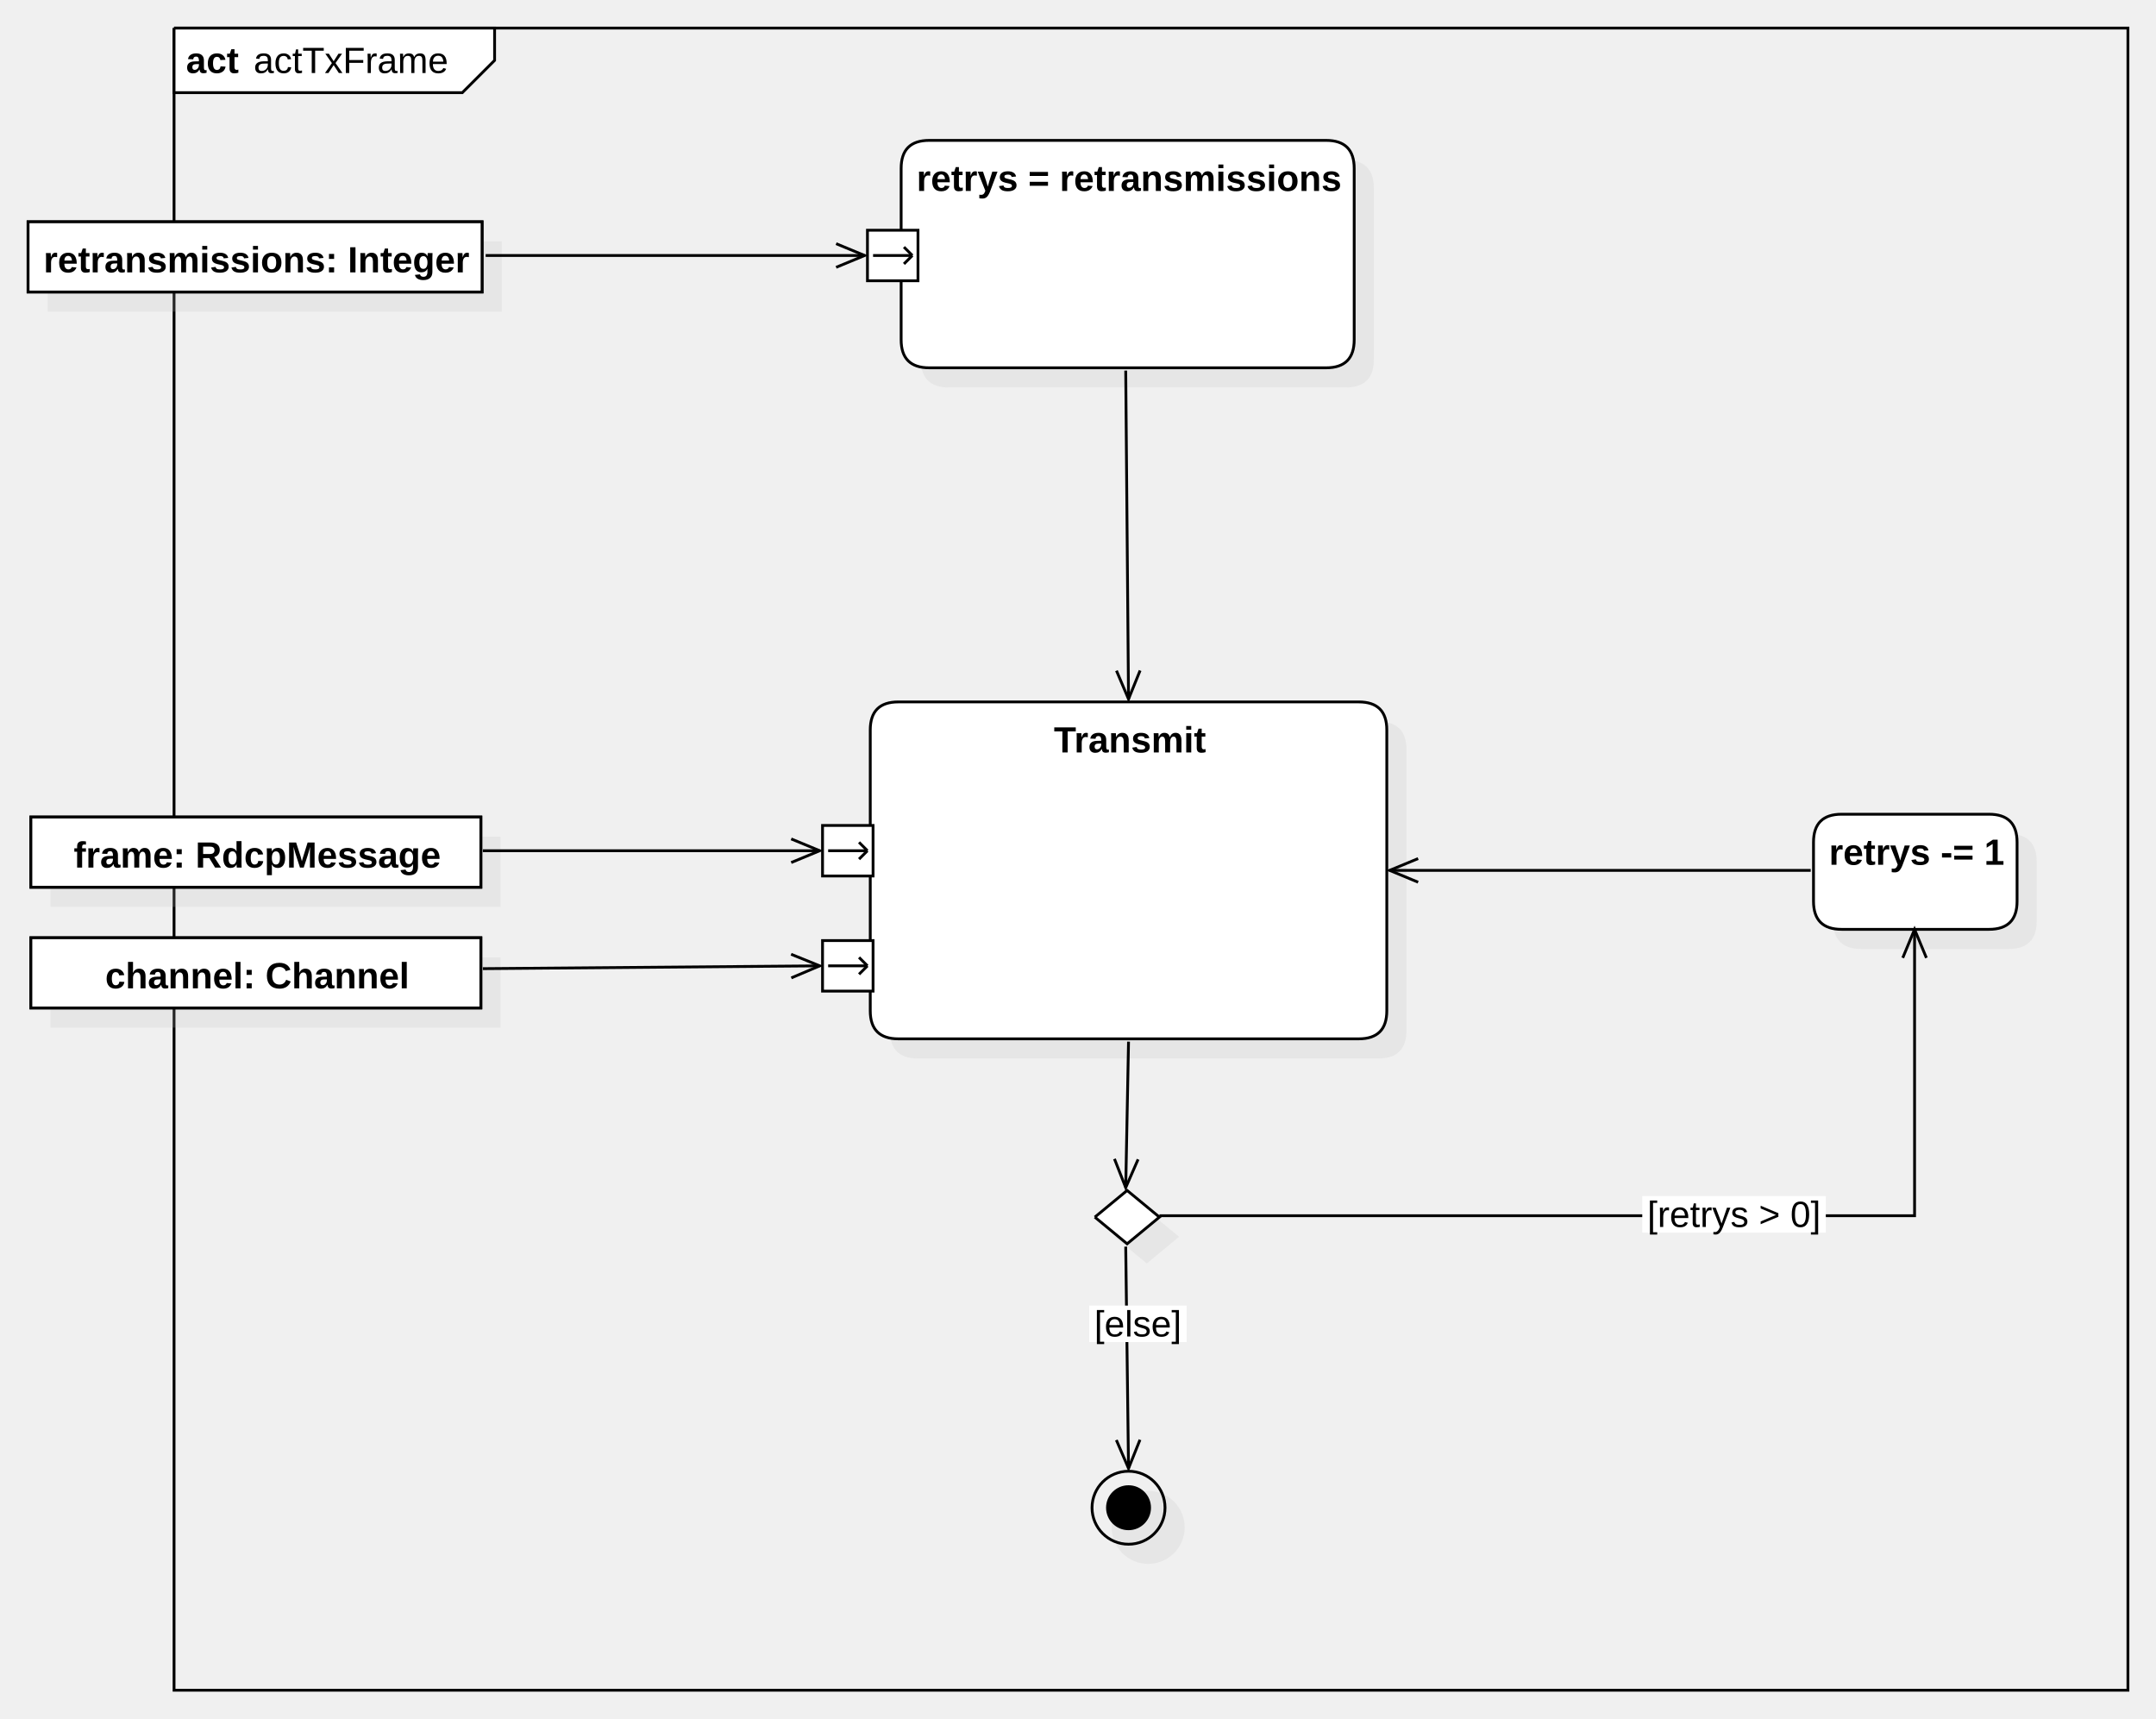
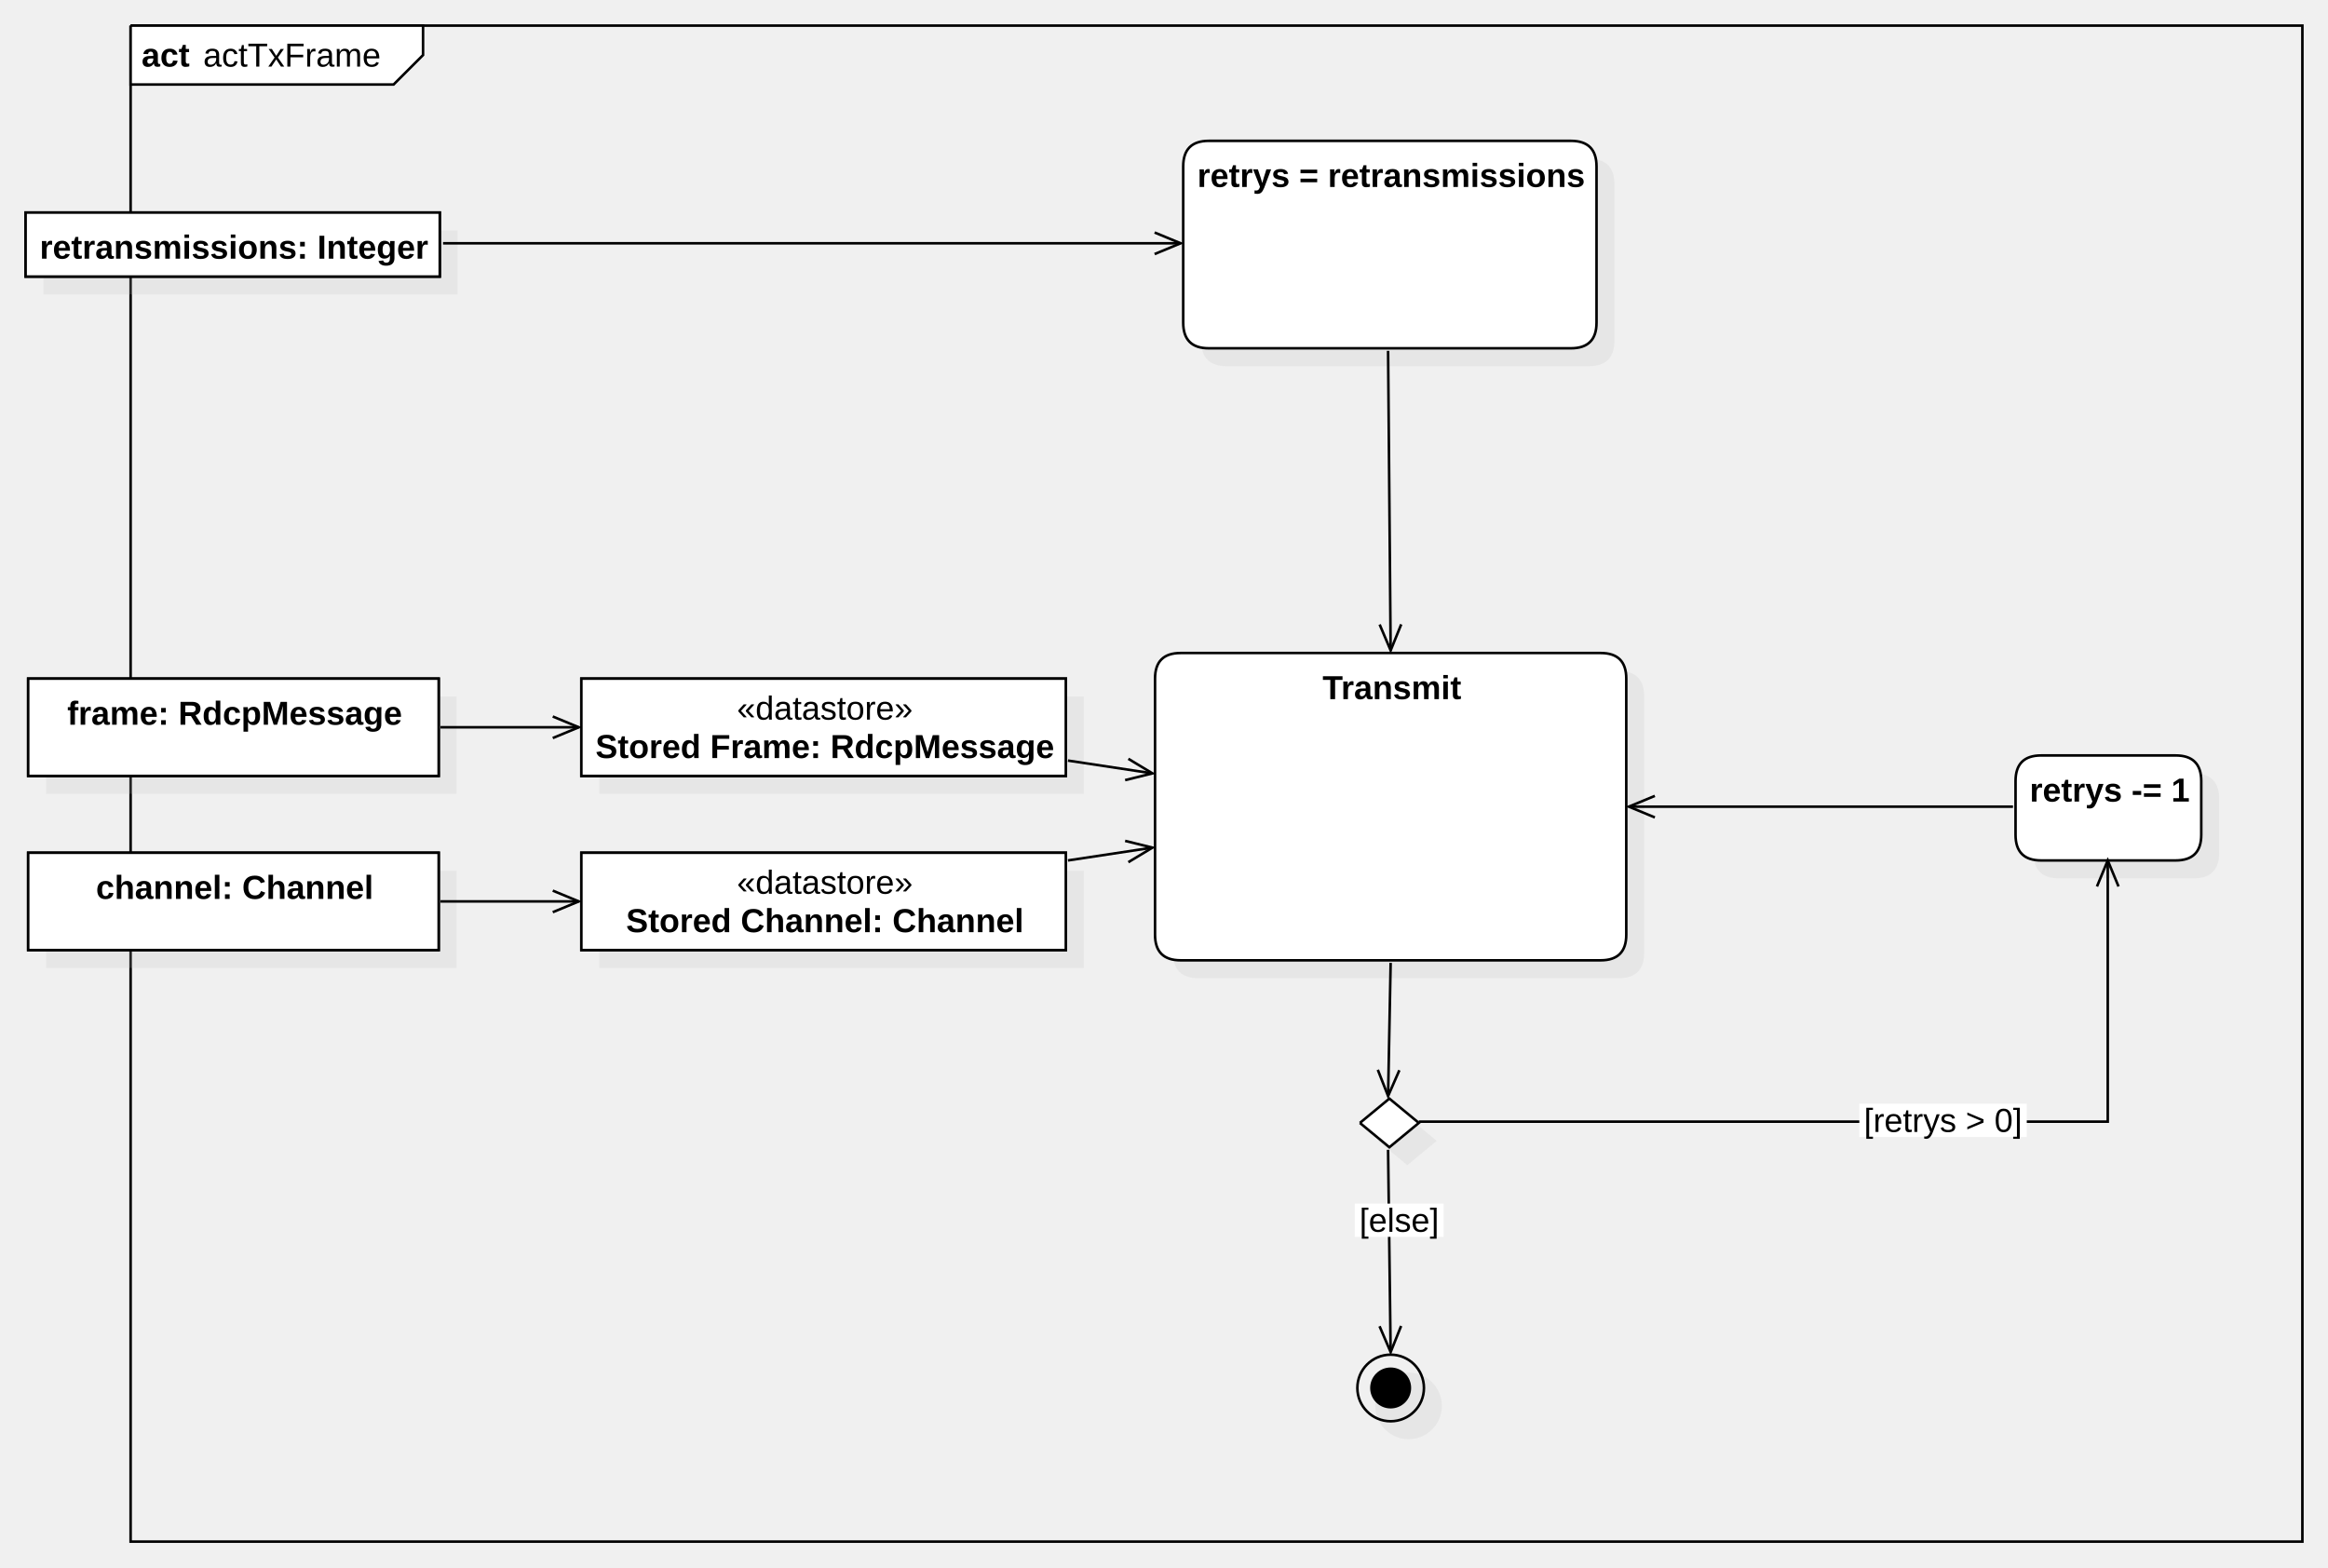
- <svg xmlns="http://www.w3.org/2000/svg" version="1.1" width="768" height="612">
+ <svg xmlns="http://www.w3.org/2000/svg" version="1.1" width="909" height="612">
  <defs />
  <g>
    <g>
-       <path fill="none" stroke="#000000" paint-order="fill stroke markers" d=" M 62 10 L 758 10 L 758 602 L 62 602 L 62 10" stroke-miterlimit="10" stroke-dasharray="" />
-     </g>
-     <g>
-       <path fill="#ffffff" stroke="none" paint-order="stroke fill markers" d=" M 62 10 L 62 33 L 164.684 33 L 176.184 21.5 L 176.184 10 L 62 10" />
-     </g>
-     <g>
-       <path fill="none" stroke="#000000" paint-order="fill stroke markers" d=" M 62 10 L 62 33 L 164.684 33 L 176.184 21.5 L 176.184 10 L 62 10 L 62 10" stroke-miterlimit="10" stroke-dasharray="" />
-     </g>
-     <g>
-       <g>
-         <path fill="none" stroke="none" />
-         <text fill="#000000" stroke="none" font-family="Arial" font-size="13px" font-style="normal" font-weight="normal" text-decoration="undefined" x="215.013" y="371.5" text-anchor="middle" dominant-baseline="central" transform="matrix(1 0 0 1 -90 -350)">actTxFrame</text>
-       </g>
-     </g>
-     <g>
-       <g>
-         <path fill="none" stroke="none" />
-         <text fill="#000000" stroke="none" font-family="Arial" font-size="13px" font-style="normal" font-weight="bold" text-decoration="undefined" x="165.671" y="371.5" text-anchor="middle" dominant-baseline="central" transform="matrix(1 0 0 1 -90 -350)">act</text>
-       </g>
-     </g>
-     <g>
-       <rect fill="#C0C0C0" stroke="none" x="108" y="648" width="160.287" height="25" transform="matrix(1 0 0 1 -90 -350)" fill-opacity="0.2" />
-     </g>
-     <g>
-       <rect fill="#ffffff" stroke="none" x="101" y="641" width="160.287" height="25" transform="matrix(1 0 0 1 -90 -350)" />
-     </g>
-     <g>
-       <path fill="none" stroke="#000000" paint-order="fill stroke markers" d=" M 11 291 L 171.287 291 L 171.287 316 L 11 316 L 11 291 Z Z" stroke-miterlimit="10" stroke-dasharray="" />
-     </g>
-     <g>
-       <rect fill="#ffffff" stroke="none" x="101" y="641" width="160.287" height="25" transform="matrix(1 0 0 1 -90 -350)" />
-     </g>
-     <g>
-       <path fill="none" stroke="#000000" paint-order="fill stroke markers" d=" M 11 291 L 171.287 291 L 171.287 316 L 11 316 L 11 291 Z Z" stroke-miterlimit="10" stroke-dasharray="" />
-     </g>
-     <g>
-       <g>
-         <path fill="none" stroke="none" />
-         <text fill="#000000" stroke="none" font-family="Arial" font-size="13px" font-style="normal" font-weight="bold" text-decoration="undefined" x="181.644" y="654.5" text-anchor="middle" dominant-baseline="central" transform="matrix(1 0 0 1 -90 -350)">frame: RdcpMessage</text>
-       </g>
-     </g>
-     <g>
-       <rect fill="#C0C0C0" stroke="none" x="108" y="691" width="160.287" height="25" transform="matrix(1 0 0 1 -90 -350)" fill-opacity="0.2" />
-     </g>
-     <g>
-       <rect fill="#ffffff" stroke="none" x="101" y="684" width="160.287" height="25" transform="matrix(1 0 0 1 -90 -350)" />
-     </g>
-     <g>
-       <path fill="none" stroke="#000000" paint-order="fill stroke markers" d=" M 11 334 L 171.287 334 L 171.287 359 L 11 359 L 11 334 Z Z" stroke-miterlimit="10" stroke-dasharray="" />
-     </g>
-     <g>
-       <rect fill="#ffffff" stroke="none" x="101" y="684" width="160.287" height="25" transform="matrix(1 0 0 1 -90 -350)" />
-     </g>
-     <g>
-       <path fill="none" stroke="#000000" paint-order="fill stroke markers" d=" M 11 334 L 171.287 334 L 171.287 359 L 11 359 L 11 334 Z Z" stroke-miterlimit="10" stroke-dasharray="" />
-     </g>
-     <g>
-       <g>
-         <path fill="none" stroke="none" />
-         <text fill="#000000" stroke="none" font-family="Arial" font-size="13px" font-style="normal" font-weight="bold" text-decoration="undefined" x="181.644" y="697.5" text-anchor="middle" dominant-baseline="central" transform="matrix(1 0 0 1 -90 -350)">channel: Channel</text>
-       </g>
-     </g>
-     <g>
-       <rect fill="#C0C0C0" stroke="none" x="107" y="436" width="161.715" height="25" transform="matrix(1 0 0 1 -90 -350)" fill-opacity="0.2" />
-     </g>
-     <g>
-       <rect fill="#ffffff" stroke="none" x="100" y="429" width="161.715" height="25" transform="matrix(1 0 0 1 -90 -350)" />
-     </g>
-     <g>
-       <path fill="none" stroke="#000000" paint-order="fill stroke markers" d=" M 10 79 L 171.715 79 L 171.715 104 L 10 104 L 10 79 Z Z" stroke-miterlimit="10" stroke-dasharray="" />
-     </g>
-     <g>
-       <rect fill="#ffffff" stroke="none" x="100" y="429" width="161.715" height="25" transform="matrix(1 0 0 1 -90 -350)" />
-     </g>
-     <g>
-       <path fill="none" stroke="#000000" paint-order="fill stroke markers" d=" M 10 79 L 171.715 79 L 171.715 104 L 10 104 L 10 79 Z Z" stroke-miterlimit="10" stroke-dasharray="" />
-     </g>
-     <g>
-       <g>
-         <path fill="none" stroke="none" />
-         <text fill="#000000" stroke="none" font-family="Arial" font-size="13px" font-style="normal" font-weight="bold" text-decoration="undefined" x="181.358" y="442.5" text-anchor="middle" dominant-baseline="central" transform="matrix(1 0 0 1 -90 -350)">retransmissions: Integer</text>
-       </g>
-     </g>
-     <g>
-       <path fill="#C0C0C0" stroke="none" paint-order="stroke fill markers" d=" M 338 57 L 479.385 57 Q 489.385 57 489.385 67 L 489.385 128 Q 489.385 138 479.385 138 L 338 138 Q 328 138 328 128 L 328 67 Q 328 57 338 57 Z" fill-opacity="0.2" />
-     </g>
-     <g>
-       <path fill="#ffffff" stroke="none" paint-order="stroke fill markers" d=" M 331 50 L 472.385 50 Q 482.385 50 482.385 60 L 482.385 121 Q 482.385 131 472.385 131 L 331 131 Q 321 131 321 121 L 321 60 Q 321 50 331 50 Z" />
-     </g>
-     <g>
-       <path fill="none" stroke="#000000" paint-order="fill stroke markers" d=" M 331 50 L 472.385 50 Q 482.385 50 482.385 60 L 482.385 121 Q 482.385 131 472.385 131 L 331 131 Q 321 131 321 121 L 321 60 Q 321 50 331 50 Z" stroke-miterlimit="10" stroke-dasharray="" />
-     </g>
-     <g>
-       <g>
-         <path fill="none" stroke="none" />
-         <text fill="#000000" stroke="none" font-family="Arial" font-size="13px" font-style="normal" font-weight="bold" text-decoration="undefined" x="492.193" y="413.5" text-anchor="middle" dominant-baseline="central" transform="matrix(1 0 0 1 -90 -350)">retrys = retransmissions</text>
-       </g>
-     </g>
-     <g>
-       <path fill="#C0C0C0" stroke="none" paint-order="stroke fill markers" d=" M 327 257 L 491 257 Q 501 257 501 267 L 501 367 Q 501 377 491 377 L 327 377 Q 317 377 317 367 L 317 267 Q 317 257 327 257 Z" fill-opacity="0.2" />
-     </g>
-     <g>
-       <path fill="#ffffff" stroke="none" paint-order="stroke fill markers" d=" M 320 250 L 484 250 Q 494 250 494 260 L 494 360 Q 494 370 484 370 L 320 370 Q 310 370 310 360 L 310 260 Q 310 250 320 250 Z" />
-     </g>
-     <g>
-       <path fill="none" stroke="#000000" paint-order="fill stroke markers" d=" M 320 250 L 484 250 Q 494 250 494 260 L 494 360 Q 494 370 484 370 L 320 370 Q 310 370 310 360 L 310 260 Q 310 250 320 250 Z" stroke-miterlimit="10" stroke-dasharray="" />
-     </g>
-     <g>
-       <g>
-         <path fill="none" stroke="none" />
-         <text fill="#000000" stroke="none" font-family="Arial" font-size="13px" font-style="normal" font-weight="bold" text-decoration="undefined" x="492.5" y="613.5" text-anchor="middle" dominant-baseline="central" transform="matrix(1 0 0 1 -90 -350)">Transmit</text>
-       </g>
-     </g>
-     <g>
-       <path fill="#C0C0C0" stroke="none" paint-order="stroke fill markers" d=" M 663 297 L 715.512 297 Q 725.512 297 725.512 307 L 725.512 328 Q 725.512 338 715.512 338 L 663 338 Q 653 338 653 328 L 653 307 Q 653 297 663 297 Z" fill-opacity="0.2" />
-     </g>
-     <g>
-       <path fill="#ffffff" stroke="none" paint-order="stroke fill markers" d=" M 656 290 L 708.512 290 Q 718.512 290 718.512 300 L 718.512 321 Q 718.512 331 708.512 331 L 656 331 Q 646 331 646 321 L 646 300 Q 646 290 656 290 Z" />
-     </g>
-     <g>
-       <path fill="none" stroke="#000000" paint-order="fill stroke markers" d=" M 656 290 L 708.512 290 Q 718.512 290 718.512 300 L 718.512 321 Q 718.512 331 708.512 331 L 656 331 Q 646 331 646 321 L 646 300 Q 646 290 656 290 Z" stroke-miterlimit="10" stroke-dasharray="" />
-     </g>
-     <g>
-       <g>
-         <path fill="none" stroke="none" />
-         <text fill="#000000" stroke="none" font-family="Arial" font-size="13px" font-style="normal" font-weight="bold" text-decoration="undefined" x="772.756" y="653.5" text-anchor="middle" dominant-baseline="central" transform="matrix(1 0 0 1 -90 -350)">retrys -= 1</text>
-       </g>
-     </g>
-     <g>
-       <rect fill="#ffffff" stroke="none" x="383" y="685" width="18" height="18" transform="matrix(1 0 0 1 -90 -350)" />
-     </g>
-     <g>
-       <path fill="none" stroke="#000000" paint-order="fill stroke markers" d=" M 293 335 L 311 335 L 311 353 L 293 353 L 293 335 Z Z" stroke-miterlimit="10" stroke-dasharray="" />
-     </g>
-     <g>
-       <path fill="none" stroke="#000000" paint-order="fill stroke markers" d=" M 295 344 L 309 344" stroke-miterlimit="10" stroke-dasharray="" />
-     </g>
-     <g>
-       <path fill="none" stroke="#000000" paint-order="fill stroke markers" d=" M 309 344 L 306 341" stroke-miterlimit="10" stroke-dasharray="" />
-     </g>
-     <g>
-       <path fill="none" stroke="#000000" paint-order="fill stroke markers" d=" M 309 344 L 306 347" stroke-miterlimit="10" stroke-dasharray="" />
-     </g>
-     <g>
-       <rect fill="#ffffff" stroke="none" x="383" y="644" width="18" height="18" transform="matrix(1 0 0 1 -90 -350)" />
-     </g>
-     <g>
-       <path fill="none" stroke="#000000" paint-order="fill stroke markers" d=" M 293 294 L 311 294 L 311 312 L 293 312 L 293 294 Z Z" stroke-miterlimit="10" stroke-dasharray="" />
-     </g>
-     <g>
-       <path fill="none" stroke="#000000" paint-order="fill stroke markers" d=" M 295 303 L 309 303" stroke-miterlimit="10" stroke-dasharray="" />
-     </g>
-     <g>
-       <path fill="none" stroke="#000000" paint-order="fill stroke markers" d=" M 309 303 L 306 300" stroke-miterlimit="10" stroke-dasharray="" />
-     </g>
-     <g>
-       <path fill="none" stroke="#000000" paint-order="fill stroke markers" d=" M 309 303 L 306 306" stroke-miterlimit="10" stroke-dasharray="" />
-     </g>
-     <g>
-       <path fill="none" stroke="#000000" paint-order="fill stroke markers" d=" M 172 345 L 292 344" stroke-miterlimit="10" stroke-dasharray="" />
-     </g>
-     <g>
-       <path fill="none" stroke="#000000" paint-order="fill stroke markers" d=" M 281.873 348.294 L 292 344 L 281.803 339.875" stroke-miterlimit="10" stroke-dasharray="" />
-     </g>
-     <g>
-       <path fill="none" stroke="#000000" paint-order="fill stroke markers" d=" M 172 303 L 292 303" stroke-miterlimit="10" stroke-dasharray="" />
-     </g>
-     <g>
-       <path fill="none" stroke="#000000" paint-order="fill stroke markers" d=" M 281.837 307.21 L 292 303 L 281.837 298.79" stroke-miterlimit="10" stroke-dasharray="" />
-     </g>
-     <g>
-       <rect fill="#ffffff" stroke="none" x="399" y="432" width="18" height="18" transform="matrix(1 0 0 1 -90 -350)" />
-     </g>
-     <g>
-       <path fill="none" stroke="#000000" paint-order="fill stroke markers" d=" M 309 82 L 327 82 L 327 100 L 309 100 L 309 82 Z Z" stroke-miterlimit="10" stroke-dasharray="" />
-     </g>
-     <g>
-       <path fill="none" stroke="#000000" paint-order="fill stroke markers" d=" M 311 91 L 325 91" stroke-miterlimit="10" stroke-dasharray="" />
-     </g>
-     <g>
-       <path fill="none" stroke="#000000" paint-order="fill stroke markers" d=" M 325 91 L 322 88" stroke-miterlimit="10" stroke-dasharray="" />
-     </g>
-     <g>
-       <path fill="none" stroke="#000000" paint-order="fill stroke markers" d=" M 325 91 L 322 94" stroke-miterlimit="10" stroke-dasharray="" />
-     </g>
-     <g>
-       <path fill="none" stroke="#000000" paint-order="fill stroke markers" d=" M 173 91 L 308 91" stroke-miterlimit="10" stroke-dasharray="" />
-     </g>
-     <g>
-       <path fill="none" stroke="#000000" paint-order="fill stroke markers" d=" M 297.837 95.21 L 308 91 L 297.837 86.79" stroke-miterlimit="10" stroke-dasharray="" />
-     </g>
-     <g>
-       <path fill="none" stroke="#000000" paint-order="fill stroke markers" d=" M 401 132 L 402 249" stroke-miterlimit="10" stroke-dasharray="" />
-     </g>
-     <g>
-       <path fill="none" stroke="#000000" paint-order="fill stroke markers" d=" M 397.704 238.874 L 402 249 L 406.123 238.802" stroke-miterlimit="10" stroke-dasharray="" />
-     </g>
-     <g>
-       <path fill="#C0C0C0" stroke="none" paint-order="stroke fill markers" d=" M 396 544 C 396 536.82 401.82 531 409 531 C 416.18 531 422 536.82 422 544 C 422 551.18 416.18 557 409 557 C 401.82 557 396 551.18 396 544 Z" fill-opacity="0.2" />
-     </g>
-     <g>
-       <path fill="none" stroke="#000000" paint-order="fill stroke markers" d=" M 389 537 C 389 529.82 394.82 524 402 524 C 409.18 524 415 529.82 415 537 C 415 544.18 409.18 550 402 550 C 394.82 550 389 544.18 389 537 Z" stroke-miterlimit="10" stroke-dasharray="" />
-     </g>
-     <g>
-       <path fill="#000000" stroke="none" paint-order="stroke fill markers" d=" M 394 537 C 394 532.582 397.582 529 402 529 C 406.418 529 410 532.582 410 537 C 410 541.418 406.418 545 402 545 C 397.582 545 394 541.418 394 537 Z" />
-     </g>
-     <g>
-       <path fill="#C0C0C0" stroke="none" paint-order="stroke fill markers" d=" M 397 440.5 L 408.5 431 L 420 440.5 L 408.5 450 L 397 440.5" fill-opacity="0.2" />
-     </g>
-     <g>
-       <path fill="#ffffff" stroke="none" paint-order="stroke fill markers" d=" M 390 433.5 L 401.5 424 L 413 433.5 L 401.5 443 L 390 433.5" />
-     </g>
-     <g>
-       <path fill="none" stroke="#000000" paint-order="fill stroke markers" d=" M 390 433.5 L 401.5 424 L 413 433.5 L 401.5 443 L 390 433.5 L 390 433.5" stroke-miterlimit="10" stroke-dasharray="" />
-     </g>
-     <g>
-       <path fill="none" stroke="#000000" paint-order="fill stroke markers" d=" M 402 371 L 401 423" stroke-miterlimit="10" stroke-dasharray="" />
-     </g>
-     <g>
-       <path fill="none" stroke="#000000" paint-order="fill stroke markers" d=" M 396.987 412.758 L 401 423 L 405.404 412.92" stroke-miterlimit="10" stroke-dasharray="" />
-     </g>
-     <g>
-       <path fill="none" stroke="#000000" paint-order="fill stroke markers" d=" M 413 433 L 682 433 L 682 331" stroke-miterlimit="10" stroke-dasharray="" />
-     </g>
-     <g>
-       <path fill="none" stroke="#000000" paint-order="fill stroke markers" d=" M 686.21 341.163 L 682 331 L 677.79 341.163" stroke-miterlimit="10" stroke-dasharray="" />
-     </g>
-     <g>
-       <rect fill="#ffffff" stroke="none" x="675" y="776" width="65.381" height="13" transform="matrix(1 0 0 1 -90 -350)" />
-     </g>
-     <g>
-       <g>
-         <path fill="none" stroke="none" />
-         <text fill="#000000" stroke="none" font-family="Arial" font-size="13px" font-style="normal" font-weight="normal" text-decoration="undefined" x="707.69" y="782.5" text-anchor="middle" dominant-baseline="central" transform="matrix(1 0 0 1 -90 -350)"> [retrys &gt; 0]</text>
-       </g>
-     </g>
-     <g>
-       <path fill="none" stroke="#000000" paint-order="fill stroke markers" d=" M 645 310 L 495 310" stroke-miterlimit="10" stroke-dasharray="" />
-     </g>
-     <g>
-       <path fill="none" stroke="#000000" paint-order="fill stroke markers" d=" M 505.163 305.79 L 495 310 L 505.163 314.21" stroke-miterlimit="10" stroke-dasharray="" />
-     </g>
-     <g>
-       <path fill="none" stroke="#000000" paint-order="fill stroke markers" d=" M 401 444 L 402 523" stroke-miterlimit="10" stroke-dasharray="" />
-     </g>
-     <g>
-       <path fill="none" stroke="#000000" paint-order="fill stroke markers" d=" M 397.662 512.891 L 402 523 L 406.081 512.785" stroke-miterlimit="10" stroke-dasharray="" />
-     </g>
-     <g>
-       <rect fill="#ffffff" stroke="none" x="478" y="815" width="34.684" height="13" transform="matrix(1 0 0 1 -90 -350)" />
-     </g>
-     <g>
-       <g>
-         <path fill="none" stroke="none" />
-         <text fill="#000000" stroke="none" font-family="Arial" font-size="13px" font-style="normal" font-weight="normal" text-decoration="undefined" x="495.342" y="821.5" text-anchor="middle" dominant-baseline="central" transform="matrix(1 0 0 1 -90 -350)"> [else]</text>
-       </g>
+       <path fill="none" stroke="#000000" paint-order="fill stroke markers" d=" M 51 10 L 899 10 L 899 602 L 51 602 L 51 10" stroke-miterlimit="10" stroke-dasharray="" />
+     </g>
+     <g>
+       <path fill="#ffffff" stroke="none" paint-order="stroke fill markers" d=" M 51 10 L 51 33 L 153.684 33 L 165.184 21.5 L 165.184 10 L 51 10" />
+     </g>
+     <g>
+       <path fill="none" stroke="#000000" paint-order="fill stroke markers" d=" M 51 10 L 51 33 L 153.684 33 L 165.184 21.5 L 165.184 10 L 51 10 L 51 10" stroke-miterlimit="10" stroke-dasharray="" />
+     </g>
+     <g>
+       <g>
+         <path fill="none" stroke="none" />
+         <text fill="#000000" stroke="none" font-family="Arial" font-size="13px" font-style="normal" font-weight="normal" text-decoration="undefined" x="351.013" y="358.5" text-anchor="middle" dominant-baseline="central" transform="matrix(1 0 0 1 -237 -337)">actTxFrame</text>
+       </g>
+     </g>
+     <g>
+       <g>
+         <path fill="none" stroke="none" />
+         <text fill="#000000" stroke="none" font-family="Arial" font-size="13px" font-style="normal" font-weight="bold" text-decoration="undefined" x="301.671" y="358.5" text-anchor="middle" dominant-baseline="central" transform="matrix(1 0 0 1 -237 -337)">act</text>
+       </g>
+     </g>
+     <g>
+       <rect fill="#C0C0C0" stroke="none" x="255" y="609" width="160.287" height="38" transform="matrix(1 0 0 1 -237 -337)" fill-opacity="0.2" />
+     </g>
+     <g>
+       <rect fill="#ffffff" stroke="none" x="248" y="602" width="160.287" height="38" transform="matrix(1 0 0 1 -237 -337)" />
+     </g>
+     <g>
+       <path fill="none" stroke="#000000" paint-order="fill stroke markers" d=" M 11 265 L 171.287 265 L 171.287 303 L 11 303 L 11 265 Z Z" stroke-miterlimit="10" stroke-dasharray="" />
+     </g>
+     <g>
+       <rect fill="#ffffff" stroke="none" x="248" y="602" width="160.287" height="38" transform="matrix(1 0 0 1 -237 -337)" />
+     </g>
+     <g>
+       <path fill="none" stroke="#000000" paint-order="fill stroke markers" d=" M 11 265 L 171.287 265 L 171.287 303 L 11 303 L 11 265 Z Z" stroke-miterlimit="10" stroke-dasharray="" />
+     </g>
+     <g>
+       <g>
+         <path fill="none" stroke="none" />
+         <text fill="#000000" stroke="none" font-family="Arial" font-size="13px" font-style="normal" font-weight="bold" text-decoration="undefined" x="328.644" y="615.5" text-anchor="middle" dominant-baseline="central" transform="matrix(1 0 0 1 -237 -337)">frame: RdcpMessage</text>
+       </g>
+     </g>
+     <g>
+       <rect fill="#C0C0C0" stroke="none" x="255" y="677" width="160.287" height="38" transform="matrix(1 0 0 1 -237 -337)" fill-opacity="0.2" />
+     </g>
+     <g>
+       <rect fill="#ffffff" stroke="none" x="248" y="670" width="160.287" height="38" transform="matrix(1 0 0 1 -237 -337)" />
+     </g>
+     <g>
+       <path fill="none" stroke="#000000" paint-order="fill stroke markers" d=" M 11 333 L 171.287 333 L 171.287 371 L 11 371 L 11 333 Z Z" stroke-miterlimit="10" stroke-dasharray="" />
+     </g>
+     <g>
+       <rect fill="#ffffff" stroke="none" x="248" y="670" width="160.287" height="38" transform="matrix(1 0 0 1 -237 -337)" />
+     </g>
+     <g>
+       <path fill="none" stroke="#000000" paint-order="fill stroke markers" d=" M 11 333 L 171.287 333 L 171.287 371 L 11 371 L 11 333 Z Z" stroke-miterlimit="10" stroke-dasharray="" />
+     </g>
+     <g>
+       <g>
+         <path fill="none" stroke="none" />
+         <text fill="#000000" stroke="none" font-family="Arial" font-size="13px" font-style="normal" font-weight="bold" text-decoration="undefined" x="328.644" y="683.5" text-anchor="middle" dominant-baseline="central" transform="matrix(1 0 0 1 -237 -337)">channel: Channel</text>
+       </g>
+     </g>
+     <g>
+       <rect fill="#C0C0C0" stroke="none" x="254" y="427" width="161.715" height="25" transform="matrix(1 0 0 1 -237 -337)" fill-opacity="0.2" />
+     </g>
+     <g>
+       <rect fill="#ffffff" stroke="none" x="247" y="420" width="161.715" height="25" transform="matrix(1 0 0 1 -237 -337)" />
+     </g>
+     <g>
+       <path fill="none" stroke="#000000" paint-order="fill stroke markers" d=" M 10 83 L 171.715 83 L 171.715 108 L 10 108 L 10 83 Z Z" stroke-miterlimit="10" stroke-dasharray="" />
+     </g>
+     <g>
+       <rect fill="#ffffff" stroke="none" x="247" y="420" width="161.715" height="25" transform="matrix(1 0 0 1 -237 -337)" />
+     </g>
+     <g>
+       <path fill="none" stroke="#000000" paint-order="fill stroke markers" d=" M 10 83 L 171.715 83 L 171.715 108 L 10 108 L 10 83 Z Z" stroke-miterlimit="10" stroke-dasharray="" />
+     </g>
+     <g>
+       <g>
+         <path fill="none" stroke="none" />
+         <text fill="#000000" stroke="none" font-family="Arial" font-size="13px" font-style="normal" font-weight="bold" text-decoration="undefined" x="328.358" y="433.5" text-anchor="middle" dominant-baseline="central" transform="matrix(1 0 0 1 -237 -337)">retransmissions: Integer</text>
+       </g>
+     </g>
+     <g>
+       <path fill="#C0C0C0" stroke="none" paint-order="stroke fill markers" d=" M 479 62 L 620.385 62 Q 630.385 62 630.385 72 L 630.385 133 Q 630.385 143 620.385 143 L 479 143 Q 469 143 469 133 L 469 72 Q 469 62 479 62 Z" fill-opacity="0.2" />
+     </g>
+     <g>
+       <path fill="#ffffff" stroke="none" paint-order="stroke fill markers" d=" M 472 55 L 613.385 55 Q 623.385 55 623.385 65 L 623.385 126 Q 623.385 136 613.385 136 L 472 136 Q 462 136 462 126 L 462 65 Q 462 55 472 55 Z" />
+     </g>
+     <g>
+       <path fill="none" stroke="#000000" paint-order="fill stroke markers" d=" M 472 55 L 613.385 55 Q 623.385 55 623.385 65 L 623.385 126 Q 623.385 136 613.385 136 L 472 136 Q 462 136 462 126 L 462 65 Q 462 55 472 55 Z" stroke-miterlimit="10" stroke-dasharray="" />
+     </g>
+     <g>
+       <g>
+         <path fill="none" stroke="none" />
+         <text fill="#000000" stroke="none" font-family="Arial" font-size="13px" font-style="normal" font-weight="bold" text-decoration="undefined" x="780.193" y="405.5" text-anchor="middle" dominant-baseline="central" transform="matrix(1 0 0 1 -237 -337)">retrys = retransmissions</text>
+       </g>
+     </g>
+     <g>
+       <path fill="#C0C0C0" stroke="none" paint-order="stroke fill markers" d=" M 468 262 L 632 262 Q 642 262 642 272 L 642 372 Q 642 382 632 382 L 468 382 Q 458 382 458 372 L 458 272 Q 458 262 468 262 Z" fill-opacity="0.2" />
+     </g>
+     <g>
+       <path fill="#ffffff" stroke="none" paint-order="stroke fill markers" d=" M 461 255 L 625 255 Q 635 255 635 265 L 635 365 Q 635 375 625 375 L 461 375 Q 451 375 451 365 L 451 265 Q 451 255 461 255 Z" />
+     </g>
+     <g>
+       <path fill="none" stroke="#000000" paint-order="fill stroke markers" d=" M 461 255 L 625 255 Q 635 255 635 265 L 635 365 Q 635 375 625 375 L 461 375 Q 451 375 451 365 L 451 265 Q 451 255 461 255 Z" stroke-miterlimit="10" stroke-dasharray="" />
+     </g>
+     <g>
+       <g>
+         <path fill="none" stroke="none" />
+         <text fill="#000000" stroke="none" font-family="Arial" font-size="13px" font-style="normal" font-weight="bold" text-decoration="undefined" x="780.5" y="605.5" text-anchor="middle" dominant-baseline="central" transform="matrix(1 0 0 1 -237 -337)">Transmit</text>
+       </g>
+     </g>
+     <g>
+       <path fill="#C0C0C0" stroke="none" paint-order="stroke fill markers" d=" M 804 302 L 856.512 302 Q 866.512 302 866.512 312 L 866.512 333 Q 866.512 343 856.512 343 L 804 343 Q 794 343 794 333 L 794 312 Q 794 302 804 302 Z" fill-opacity="0.2" />
+     </g>
+     <g>
+       <path fill="#ffffff" stroke="none" paint-order="stroke fill markers" d=" M 797 295 L 849.512 295 Q 859.512 295 859.512 305 L 859.512 326 Q 859.512 336 849.512 336 L 797 336 Q 787 336 787 326 L 787 305 Q 787 295 797 295 Z" />
+     </g>
+     <g>
+       <path fill="none" stroke="#000000" paint-order="fill stroke markers" d=" M 797 295 L 849.512 295 Q 859.512 295 859.512 305 L 859.512 326 Q 859.512 336 849.512 336 L 797 336 Q 787 336 787 326 L 787 305 Q 787 295 797 295 Z" stroke-miterlimit="10" stroke-dasharray="" />
+     </g>
+     <g>
+       <g>
+         <path fill="none" stroke="none" />
+         <text fill="#000000" stroke="none" font-family="Arial" font-size="13px" font-style="normal" font-weight="bold" text-decoration="undefined" x="1060.756" y="645.5" text-anchor="middle" dominant-baseline="central" transform="matrix(1 0 0 1 -237 -337)">retrys -= 1</text>
+       </g>
+     </g>
+     <g>
+       <path fill="none" stroke="#000000" paint-order="fill stroke markers" d=" M 542 137 L 543 254" stroke-miterlimit="10" stroke-dasharray="" />
+     </g>
+     <g>
+       <path fill="none" stroke="#000000" paint-order="fill stroke markers" d=" M 538.704 243.874 L 543 254 L 547.123 243.802" stroke-miterlimit="10" stroke-dasharray="" />
+     </g>
+     <g>
+       <path fill="#C0C0C0" stroke="none" paint-order="stroke fill markers" d=" M 537 549 C 537 541.82 542.82 536 550 536 C 557.18 536 563 541.82 563 549 C 563 556.18 557.18 562 550 562 C 542.82 562 537 556.18 537 549 Z" fill-opacity="0.2" />
+     </g>
+     <g>
+       <path fill="none" stroke="#000000" paint-order="fill stroke markers" d=" M 530 542 C 530 534.82 535.82 529 543 529 C 550.18 529 556 534.82 556 542 C 556 549.18 550.18 555 543 555 C 535.82 555 530 549.18 530 542 Z" stroke-miterlimit="10" stroke-dasharray="" />
+     </g>
+     <g>
+       <path fill="#000000" stroke="none" paint-order="stroke fill markers" d=" M 535 542 C 535 537.582 538.582 534 543 534 C 547.418 534 551 537.582 551 542 C 551 546.418 547.418 550 543 550 C 538.582 550 535 546.418 535 542 Z" />
+     </g>
+     <g>
+       <path fill="#C0C0C0" stroke="none" paint-order="stroke fill markers" d=" M 538 445.5 L 549.5 436 L 561 445.5 L 549.5 455 L 538 445.5" fill-opacity="0.2" />
+     </g>
+     <g>
+       <path fill="#ffffff" stroke="none" paint-order="stroke fill markers" d=" M 531 438.5 L 542.5 429 L 554 438.5 L 542.5 448 L 531 438.5" />
+     </g>
+     <g>
+       <path fill="none" stroke="#000000" paint-order="fill stroke markers" d=" M 531 438.5 L 542.5 429 L 554 438.5 L 542.5 448 L 531 438.5 L 531 438.5" stroke-miterlimit="10" stroke-dasharray="" />
+     </g>
+     <g>
+       <path fill="none" stroke="#000000" paint-order="fill stroke markers" d=" M 543 376 L 542 428" stroke-miterlimit="10" stroke-dasharray="" />
+     </g>
+     <g>
+       <path fill="none" stroke="#000000" paint-order="fill stroke markers" d=" M 537.987 417.758 L 542 428 L 546.404 417.92" stroke-miterlimit="10" stroke-dasharray="" />
+     </g>
+     <g>
+       <path fill="none" stroke="#000000" paint-order="fill stroke markers" d=" M 554 438 L 823 438 L 823 336" stroke-miterlimit="10" stroke-dasharray="" />
+     </g>
+     <g>
+       <path fill="none" stroke="#000000" paint-order="fill stroke markers" d=" M 827.21 346.163 L 823 336 L 818.79 346.163" stroke-miterlimit="10" stroke-dasharray="" />
+     </g>
+     <g>
+       <rect fill="#ffffff" stroke="none" x="963" y="768" width="65.381" height="13" transform="matrix(1 0 0 1 -237 -337)" />
+     </g>
+     <g>
+       <g>
+         <path fill="none" stroke="none" />
+         <text fill="#000000" stroke="none" font-family="Arial" font-size="13px" font-style="normal" font-weight="normal" text-decoration="undefined" x="995.69" y="774.5" text-anchor="middle" dominant-baseline="central" transform="matrix(1 0 0 1 -237 -337)"> [retrys &gt; 0]</text>
+       </g>
+     </g>
+     <g>
+       <path fill="none" stroke="#000000" paint-order="fill stroke markers" d=" M 786 315 L 636 315" stroke-miterlimit="10" stroke-dasharray="" />
+     </g>
+     <g>
+       <path fill="none" stroke="#000000" paint-order="fill stroke markers" d=" M 646.163 310.79 L 636 315 L 646.163 319.21" stroke-miterlimit="10" stroke-dasharray="" />
+     </g>
+     <g>
+       <path fill="none" stroke="#000000" paint-order="fill stroke markers" d=" M 542 449 L 543 528" stroke-miterlimit="10" stroke-dasharray="" />
+     </g>
+     <g>
+       <path fill="none" stroke="#000000" paint-order="fill stroke markers" d=" M 538.662 517.891 L 543 528 L 547.081 517.785" stroke-miterlimit="10" stroke-dasharray="" />
+     </g>
+     <g>
+       <rect fill="#ffffff" stroke="none" x="766" y="807" width="34.684" height="13" transform="matrix(1 0 0 1 -237 -337)" />
+     </g>
+     <g>
+       <g>
+         <path fill="none" stroke="none" />
+         <text fill="#000000" stroke="none" font-family="Arial" font-size="13px" font-style="normal" font-weight="normal" text-decoration="undefined" x="783.342" y="813.5" text-anchor="middle" dominant-baseline="central" transform="matrix(1 0 0 1 -237 -337)"> [else]</text>
+       </g>
+     </g>
+     <g>
+       <path fill="none" stroke="#000000" paint-order="fill stroke markers" d=" M 172 352 L 226 352" stroke-miterlimit="10" stroke-dasharray="" />
+     </g>
+     <g>
+       <path fill="none" stroke="#000000" paint-order="fill stroke markers" d=" M 215.837 356.21 L 226 352 L 215.837 347.79" stroke-miterlimit="10" stroke-dasharray="" />
+     </g>
+     <g>
+       <path fill="none" stroke="#000000" paint-order="fill stroke markers" d=" M 172 284 L 226 284" stroke-miterlimit="10" stroke-dasharray="" />
+     </g>
+     <g>
+       <path fill="none" stroke="#000000" paint-order="fill stroke markers" d=" M 215.837 288.21 L 226 284 L 215.837 279.79" stroke-miterlimit="10" stroke-dasharray="" />
+     </g>
+     <g>
+       <rect fill="#C0C0C0" stroke="none" x="471" y="609" width="189.163" height="38" transform="matrix(1 0 0 1 -237 -337)" fill-opacity="0.2" />
+     </g>
+     <g>
+       <rect fill="#ffffff" stroke="none" x="464" y="602" width="189.163" height="38" transform="matrix(1 0 0 1 -237 -337)" />
+     </g>
+     <g>
+       <path fill="none" stroke="#000000" paint-order="fill stroke markers" d=" M 227 265 L 416.163 265 L 416.163 303 L 227 303 L 227 265 Z Z" stroke-miterlimit="10" stroke-dasharray="" />
+     </g>
+     <g>
+       <rect fill="#ffffff" stroke="none" x="464" y="602" width="189.163" height="38" transform="matrix(1 0 0 1 -237 -337)" />
+     </g>
+     <g>
+       <path fill="none" stroke="#000000" paint-order="fill stroke markers" d=" M 227 265 L 416.163 265 L 416.163 303 L 227 303 L 227 265 Z Z" stroke-miterlimit="10" stroke-dasharray="" />
+     </g>
+     <g>
+       <g>
+         <path fill="none" stroke="none" />
+         <text fill="#000000" stroke="none" font-family="Arial" font-size="13px" font-style="normal" font-weight="normal" text-decoration="undefined" x="559.081" y="613.5" text-anchor="middle" dominant-baseline="central" transform="matrix(1 0 0 1 -237 -337)">«datastore»</text>
+       </g>
+     </g>
+     <g>
+       <g>
+         <path fill="none" stroke="none" />
+         <text fill="#000000" stroke="none" font-family="Arial" font-size="13px" font-style="normal" font-weight="bold" text-decoration="undefined" x="559.081" y="628.5" text-anchor="middle" dominant-baseline="central" transform="matrix(1 0 0 1 -237 -337)">Stored Frame: RdcpMessage</text>
+       </g>
+     </g>
+     <g>
+       <path fill="none" stroke="#000000" paint-order="fill stroke markers" d=" M 417 297 L 450 302" stroke-miterlimit="10" stroke-dasharray="" />
+     </g>
+     <g>
+       <path fill="none" stroke="#000000" paint-order="fill stroke markers" d=" M 439.321 304.64 L 450 302 L 440.583 296.316" stroke-miterlimit="10" stroke-dasharray="" />
+     </g>
+     <g>
+       <rect fill="#C0C0C0" stroke="none" x="471" y="677" width="189.163" height="38" transform="matrix(1 0 0 1 -237 -337)" fill-opacity="0.2" />
+     </g>
+     <g>
+       <rect fill="#ffffff" stroke="none" x="464" y="670" width="189.163" height="38" transform="matrix(1 0 0 1 -237 -337)" />
+     </g>
+     <g>
+       <path fill="none" stroke="#000000" paint-order="fill stroke markers" d=" M 227 333 L 416.163 333 L 416.163 371 L 227 371 L 227 333 Z Z" stroke-miterlimit="10" stroke-dasharray="" />
+     </g>
+     <g>
+       <rect fill="#ffffff" stroke="none" x="464" y="670" width="189.163" height="38" transform="matrix(1 0 0 1 -237 -337)" />
+     </g>
+     <g>
+       <path fill="none" stroke="#000000" paint-order="fill stroke markers" d=" M 227 333 L 416.163 333 L 416.163 371 L 227 371 L 227 333 Z Z" stroke-miterlimit="10" stroke-dasharray="" />
+     </g>
+     <g>
+       <g>
+         <path fill="none" stroke="none" />
+         <text fill="#000000" stroke="none" font-family="Arial" font-size="13px" font-style="normal" font-weight="normal" text-decoration="undefined" x="559.081" y="681.5" text-anchor="middle" dominant-baseline="central" transform="matrix(1 0 0 1 -237 -337)">«datastore»</text>
+       </g>
+     </g>
+     <g>
+       <g>
+         <path fill="none" stroke="none" />
+         <text fill="#000000" stroke="none" font-family="Arial" font-size="13px" font-style="normal" font-weight="bold" text-decoration="undefined" x="559.081" y="696.5" text-anchor="middle" dominant-baseline="central" transform="matrix(1 0 0 1 -237 -337)">Stored Channel: Channel</text>
+       </g>
+     </g>
+     <g>
+       <path fill="none" stroke="#000000" paint-order="fill stroke markers" d=" M 417 336 L 450 331" stroke-miterlimit="10" stroke-dasharray="" />
+     </g>
+     <g>
+       <path fill="none" stroke="#000000" paint-order="fill stroke markers" d=" M 440.583 336.684 L 450 331 L 439.321 328.36" stroke-miterlimit="10" stroke-dasharray="" />
+     </g>
+     <g>
+       <path fill="none" stroke="#000000" paint-order="fill stroke markers" d=" M 173 95 L 461 95" stroke-miterlimit="10" stroke-dasharray="" />
+     </g>
+     <g>
+       <path fill="none" stroke="#000000" paint-order="fill stroke markers" d=" M 450.837 99.21 L 461 95 L 450.837 90.79" stroke-miterlimit="10" stroke-dasharray="" />
    </g>
  </g>
</svg>
